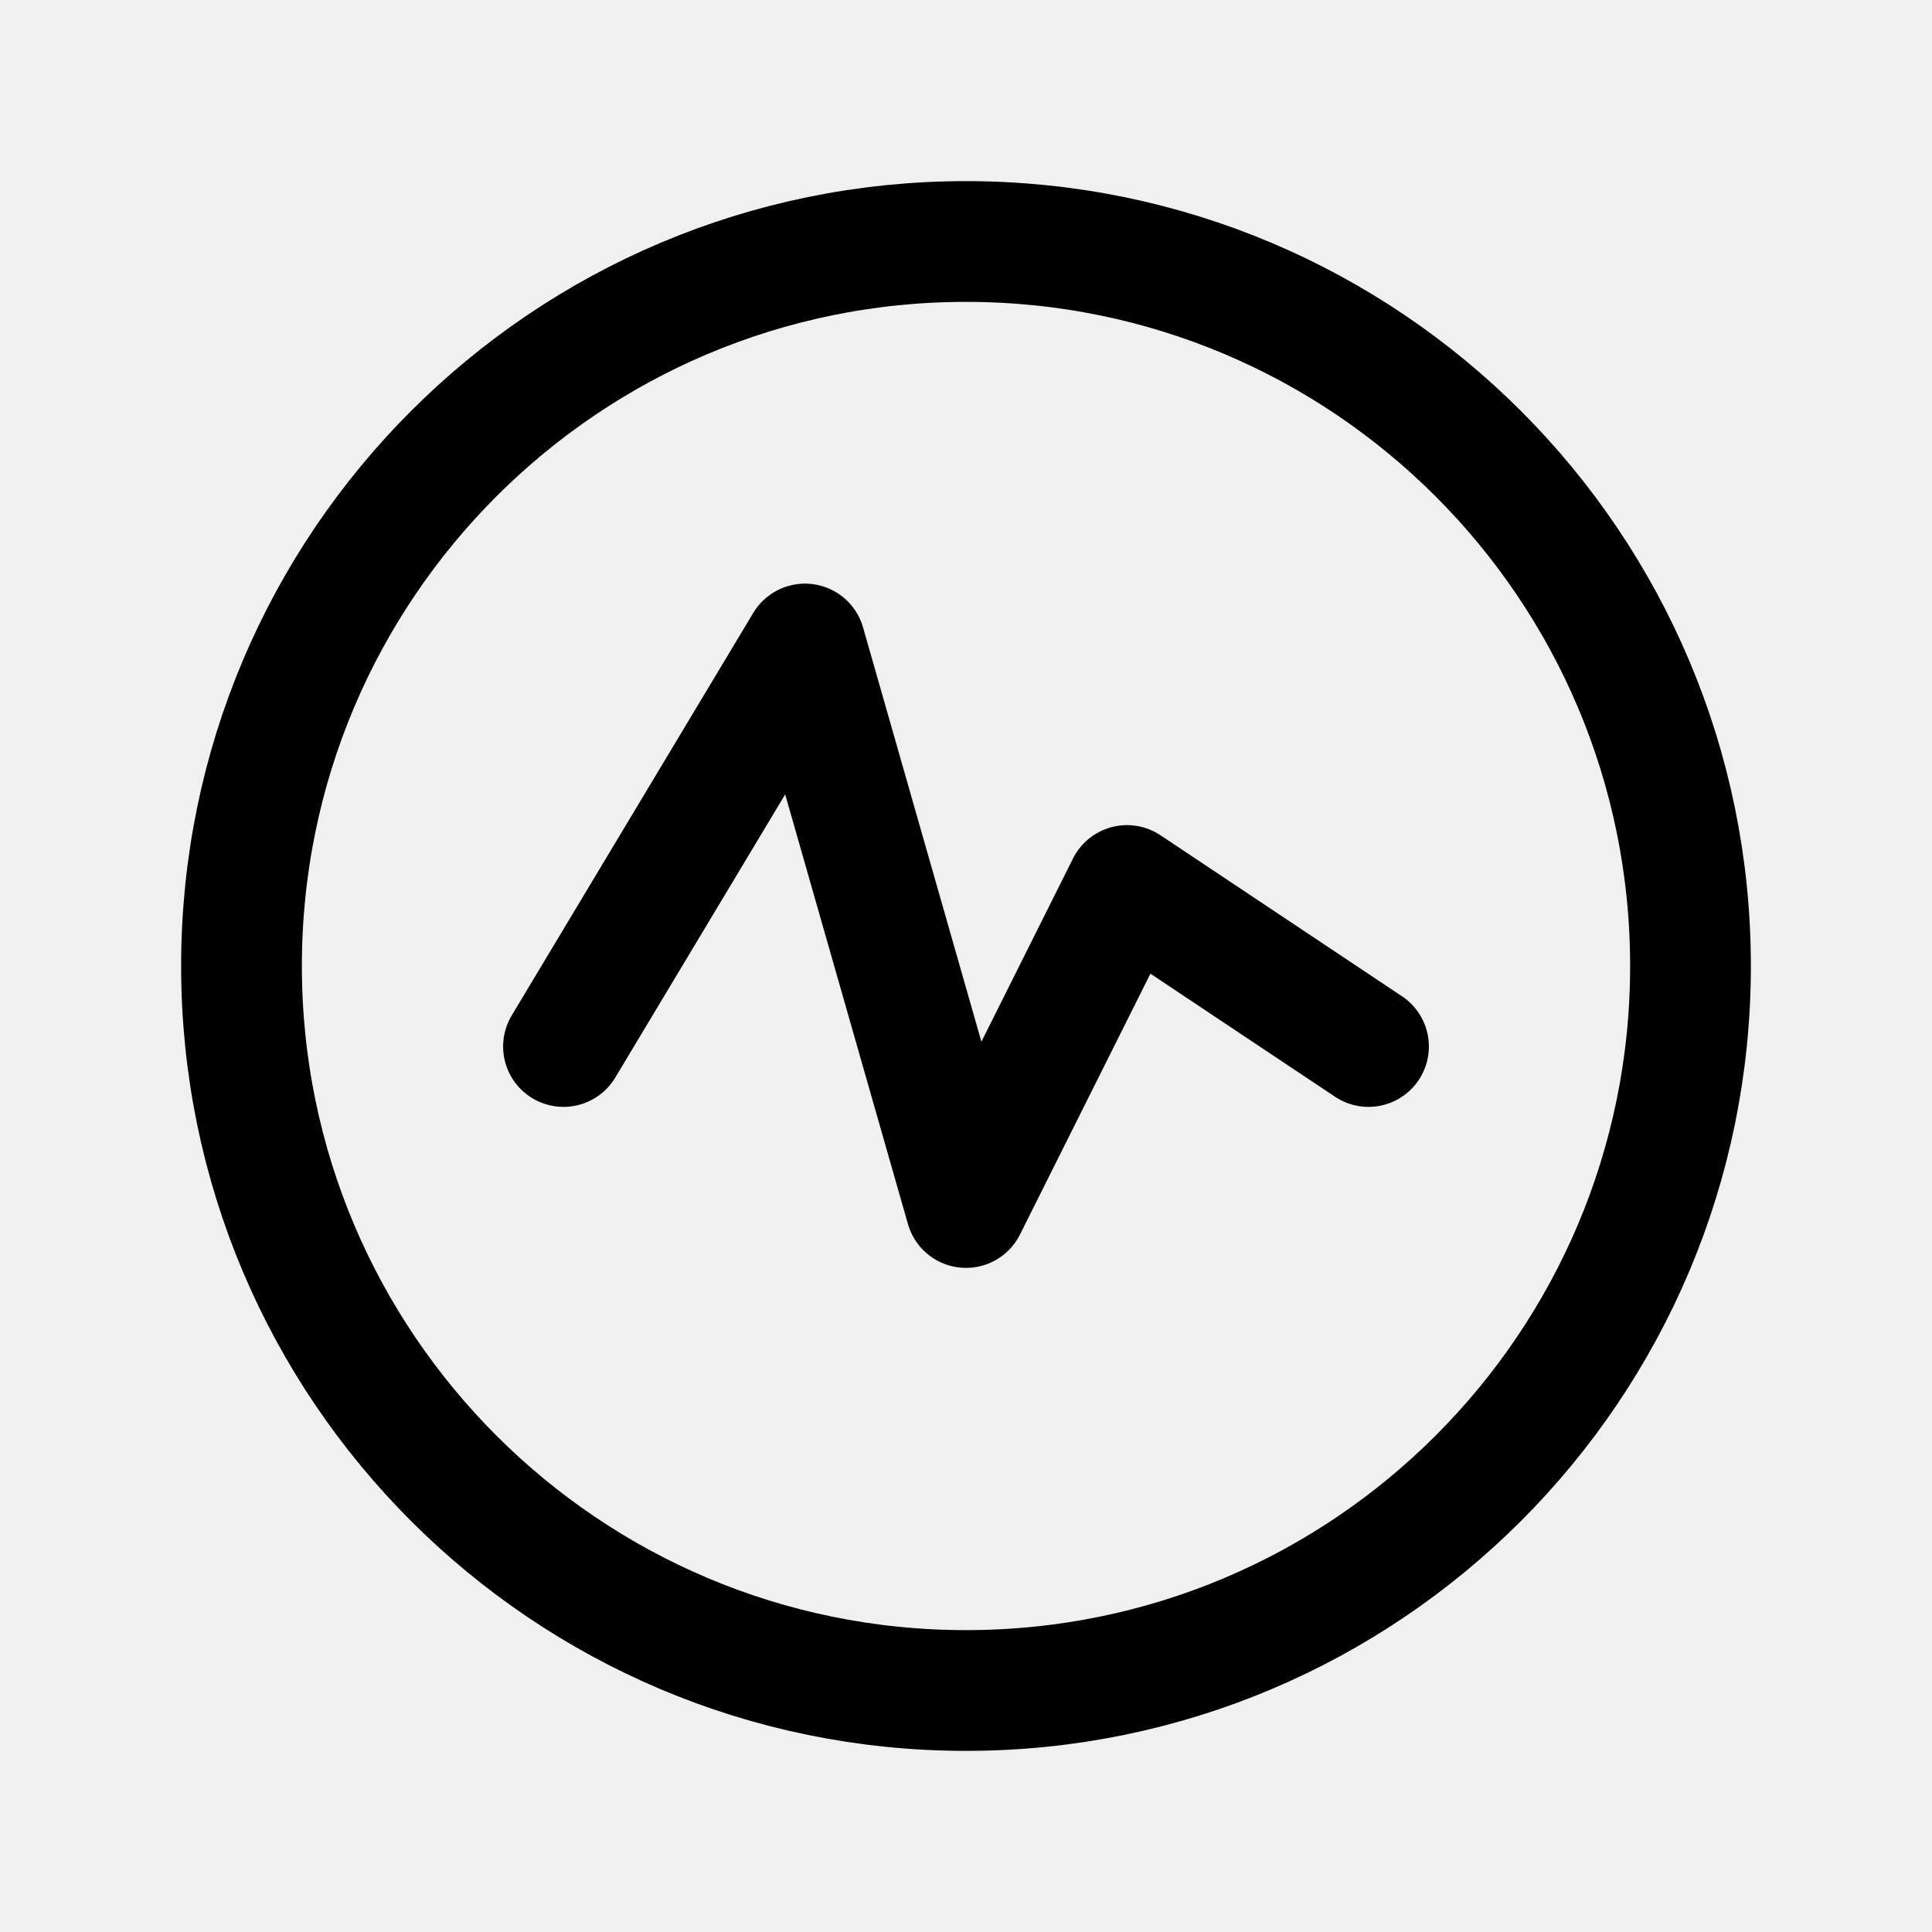
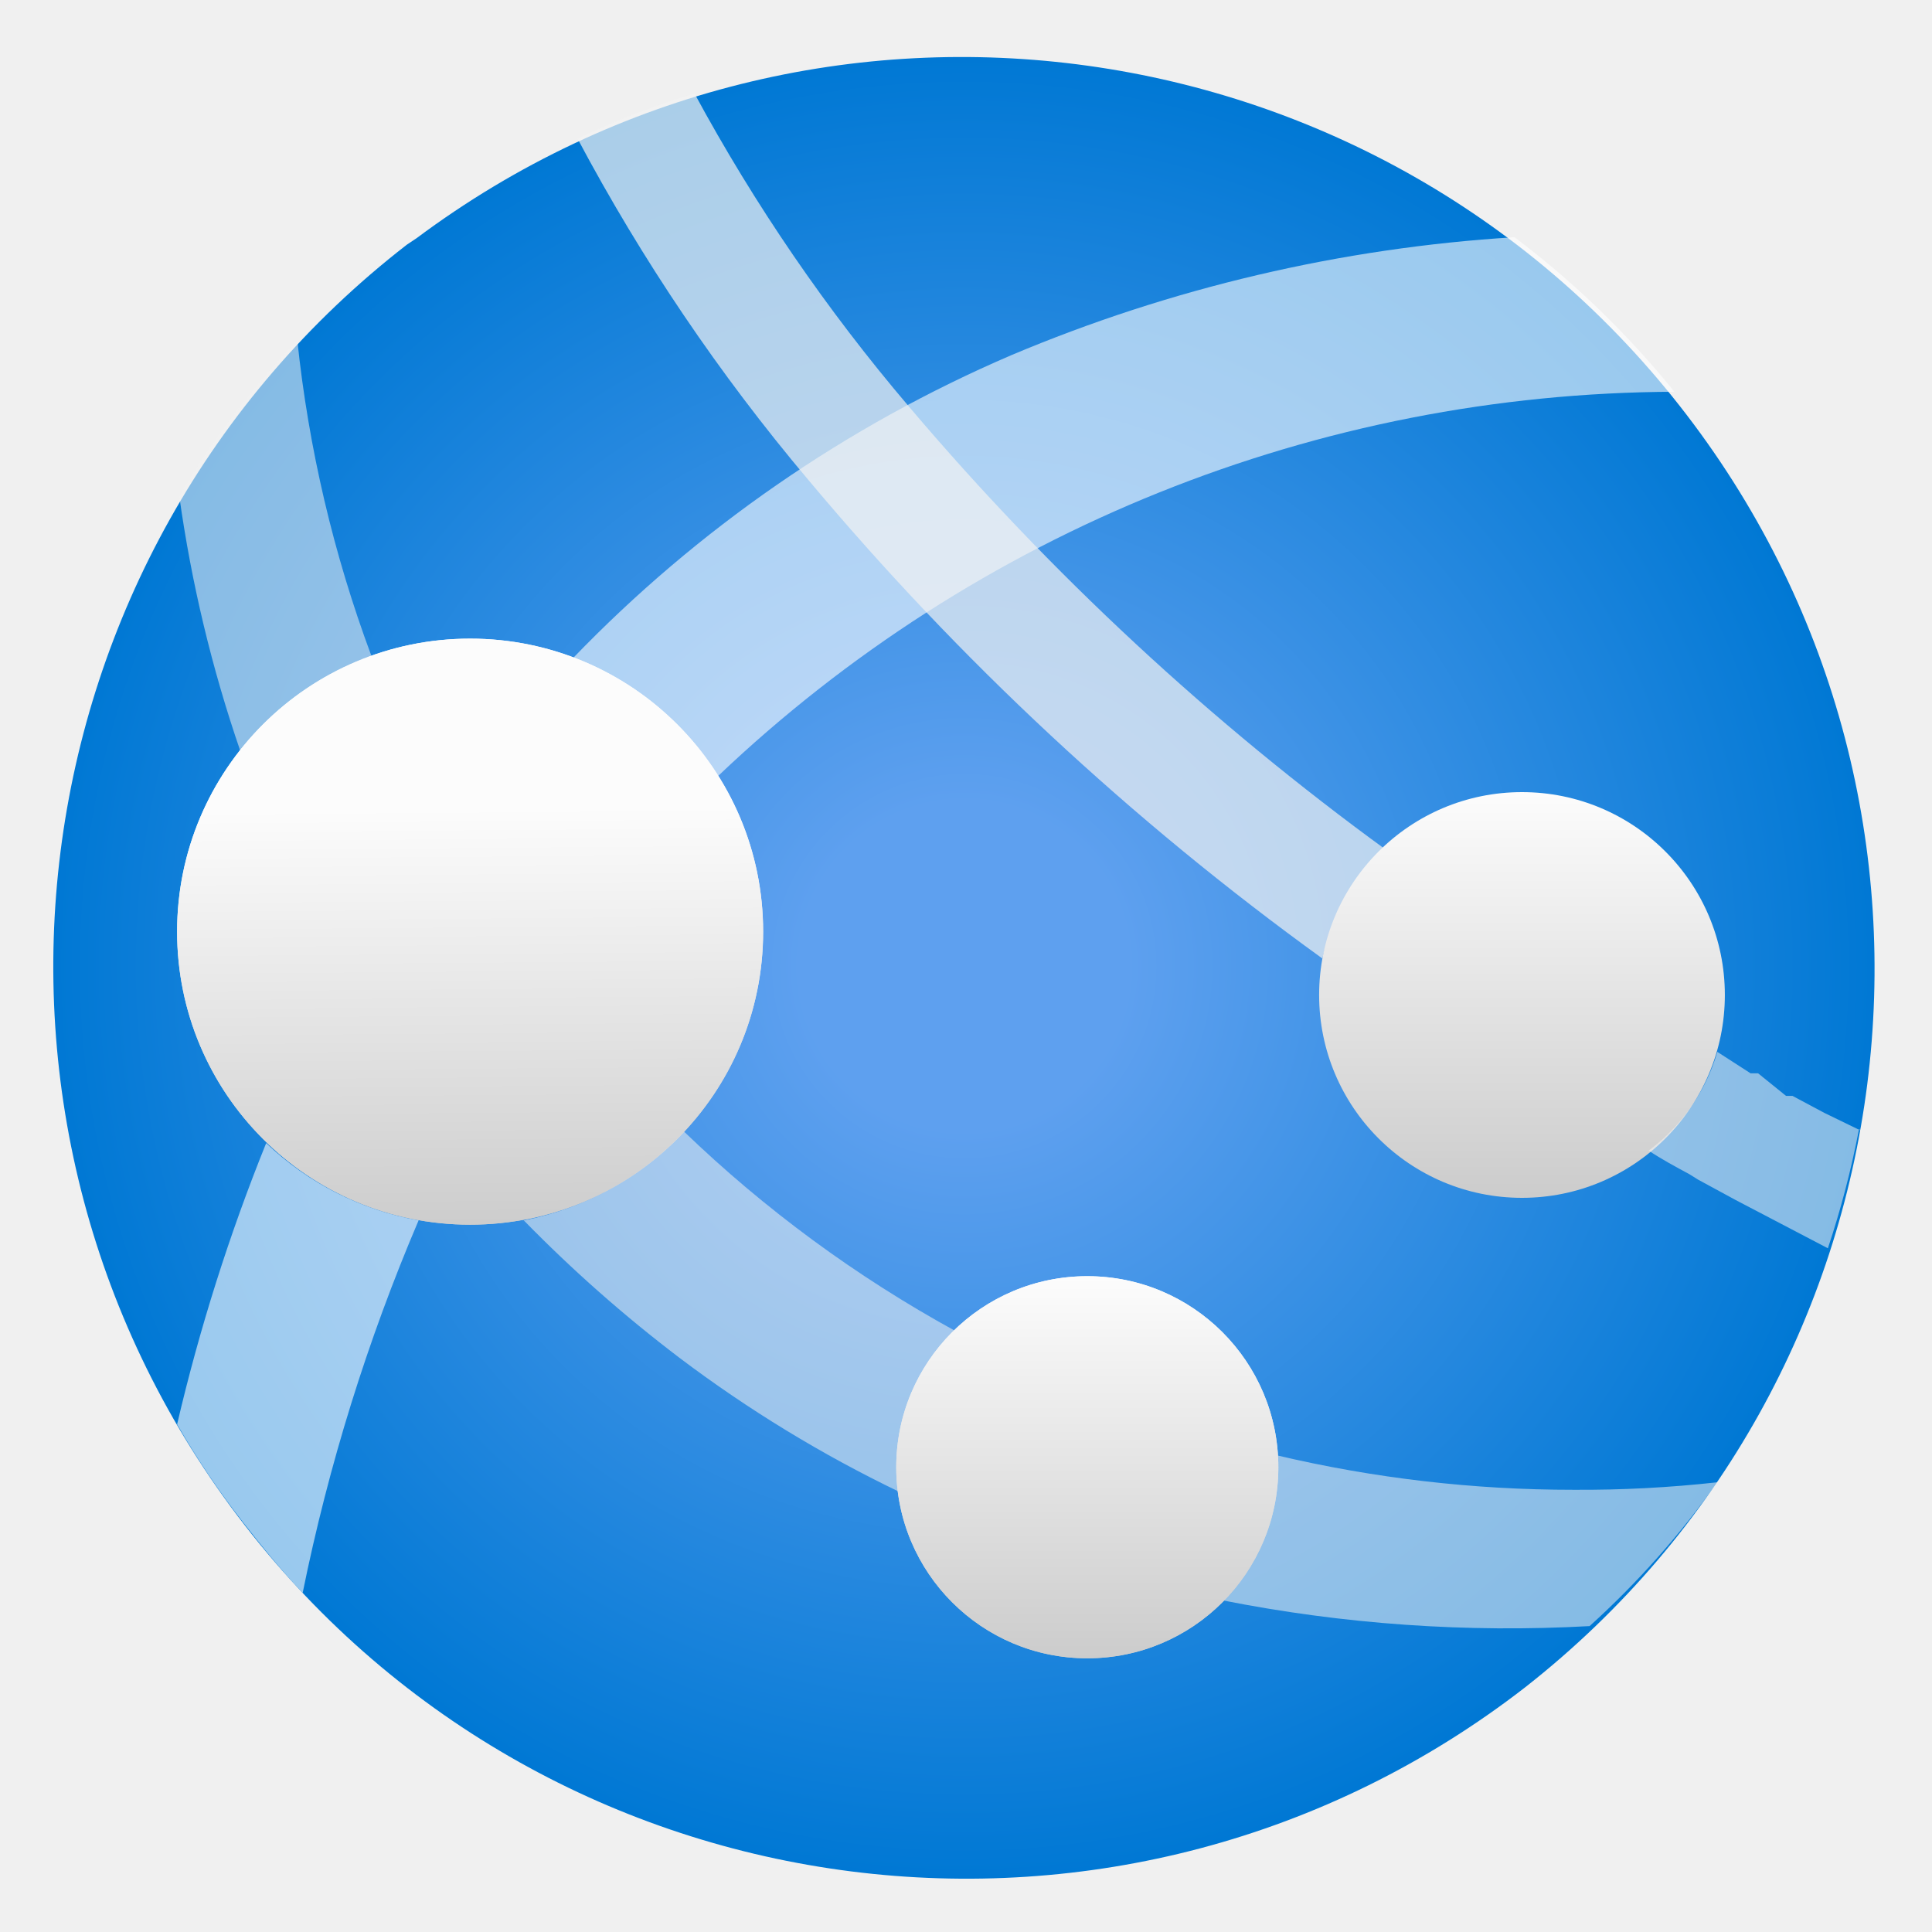
- <svg xmlns="http://www.w3.org/2000/svg" viewBox="0 0 24 24" class="azicon" role="img" aria-label="App service">
-   <circle cx="12" cy="12" r="9" fill="none" stroke="currentColor" stroke-width="1.5" />
-   <path d="M7 13 l3 -5 l2 7 l2 -4 l3 2" fill="none" stroke="currentColor" stroke-width="1.5" stroke-linecap="round" stroke-linejoin="round" />
+ <svg xmlns="http://www.w3.org/2000/svg" id="b70acf0a-34b4-4bdf-9024-7496043ff915" width="18" height="18" viewBox="0 0 18 18">
+   <defs>
+     <radialGradient id="e2cf8746-c9a8-4eee-86c2-4951983c6032" cx="13428.81" cy="3518.86" r="56.67" gradientTransform="translate(-2005.33 -518.83) scale(0.15)" gradientUnits="userSpaceOnUse">
+       <stop offset="0.18" stop-color="#5ea0ef" />
+       <stop offset="1" stop-color="#0078d4" />
+     </radialGradient>
+     <linearGradient id="bdd213dd-d313-473c-8ff4-0133fd3a9033" x1="4.4" y1="11.48" x2="4.37" y2="7.53" gradientUnits="userSpaceOnUse">
+       <stop offset="0" stop-color="#ccc" />
+       <stop offset="1" stop-color="#fcfcfc" />
+     </linearGradient>
+     <linearGradient id="afcc63c5-3649-4476-a742-bcb53a569f3c" x1="10.13" y1="15.45" x2="10.13" y2="11.9" gradientUnits="userSpaceOnUse">
+       <stop offset="0" stop-color="#ccc" />
+       <stop offset="1" stop-color="#fcfcfc" />
+     </linearGradient>
+     <linearGradient id="bd873f0b-9954-4aa5-a3df-9f4c64e8729d" x1="14.18" y1="11.15" x2="14.18" y2="7.38" gradientUnits="userSpaceOnUse">
+       <stop offset="0" stop-color="#ccc" />
+       <stop offset="1" stop-color="#fcfcfc" />
+     </linearGradient>
+   </defs>
+   <path id="ee75dd06-1aca-4f76-9d11-d05a284020ad" d="M14.21,15.72A8.5,8.5,0,0,1,3.79,2.28l.09-.06a8.5,8.5,0,0,1,10.33,13.5" fill="url(#e2cf8746-c9a8-4eee-86c2-4951983c6032)" />
+   <path d="M6.69,7.23A13,13,0,0,1,15.6,3.65a8.47,8.47,0,0,0-1.49-1.44,14.34,14.34,0,0,0-4.69,1.1A12.54,12.54,0,0,0,5.34,6.13,2.76,2.76,0,0,1,6.69,7.23Z" fill="#fff" opacity="0.6" />
+   <path d="M2.48,10.65a17.86,17.86,0,0,0-.83,2.62,7.82,7.82,0,0,0,.62.92c.18.23.35.44.55.65A17.94,17.94,0,0,1,3.9,11.37,2.76,2.76,0,0,1,2.48,10.65Z" fill="#fff" opacity="0.6" />
+   <path d="M3.46,6.11a12,12,0,0,1-.69-2.94,8.15,8.15,0,0,0-1.1,1.45A12.69,12.69,0,0,0,2.24,7,2.69,2.69,0,0,1,3.46,6.11Z" fill="#f2f2f2" opacity="0.55" />
+   <circle cx="4.38" cy="8.68" r="2.73" fill="url(#bdd213dd-d313-473c-8ff4-0133fd3a9033)" />
+   <path d="M8.36,13.67A1.77,1.77,0,0,1,8.9,12.4a11.88,11.88,0,0,1-2.53-1.86,2.74,2.74,0,0,1-1.49.83,13.1,13.1,0,0,0,1.45,1.28A12.12,12.12,0,0,0,8.38,13.9,1.79,1.79,0,0,1,8.36,13.67Z" fill="#f2f2f2" opacity="0.55" />
+   <path d="M14.66,13.88a12,12,0,0,1-2.76-.32.41.41,0,0,1,0,.11,1.75,1.75,0,0,1-.51,1.24,13.69,13.69,0,0,0,3.42.24A8.21,8.21,0,0,0,16,13.81,11.5,11.5,0,0,1,14.66,13.88Z" fill="#f2f2f2" opacity="0.55" />
+   <circle cx="10.13" cy="13.67" r="1.78" fill="url(#afcc63c5-3649-4476-a742-bcb53a569f3c)" />
+   <path d="M12.32,8.93a1.83,1.83,0,0,1,.61-1A25.5,25.5,0,0,1,8.47,3.79a16.91,16.91,0,0,1-2-2.92,7.64,7.64,0,0,0-1.09.42A18.14,18.14,0,0,0,7.53,4.47,26.44,26.44,0,0,0,12.32,8.93Z" fill="#f2f2f2" opacity="0.7" />
+   <circle cx="14.18" cy="9.27" r="1.89" fill="url(#bd873f0b-9954-4aa5-a3df-9f4c64e8729d)" />
+   <path d="M17.35,10.54,17,10.37l0,0-.3-.16-.06,0L16.38,10l-.07,0L16,9.8a1.76,1.76,0,0,1-.64.92c.12.08.25.15.38.22l.08.05.35.19,0,0,.86.45h0a8.63,8.63,0,0,0,.29-1.11Z" fill="#f2f2f2" opacity="0.55" />
+   <circle cx="4.38" cy="8.68" r="2.73" fill="url(#bdd213dd-d313-473c-8ff4-0133fd3a9033)" />
+   <circle cx="10.13" cy="13.67" r="1.78" fill="url(#afcc63c5-3649-4476-a742-bcb53a569f3c)" />
</svg>
